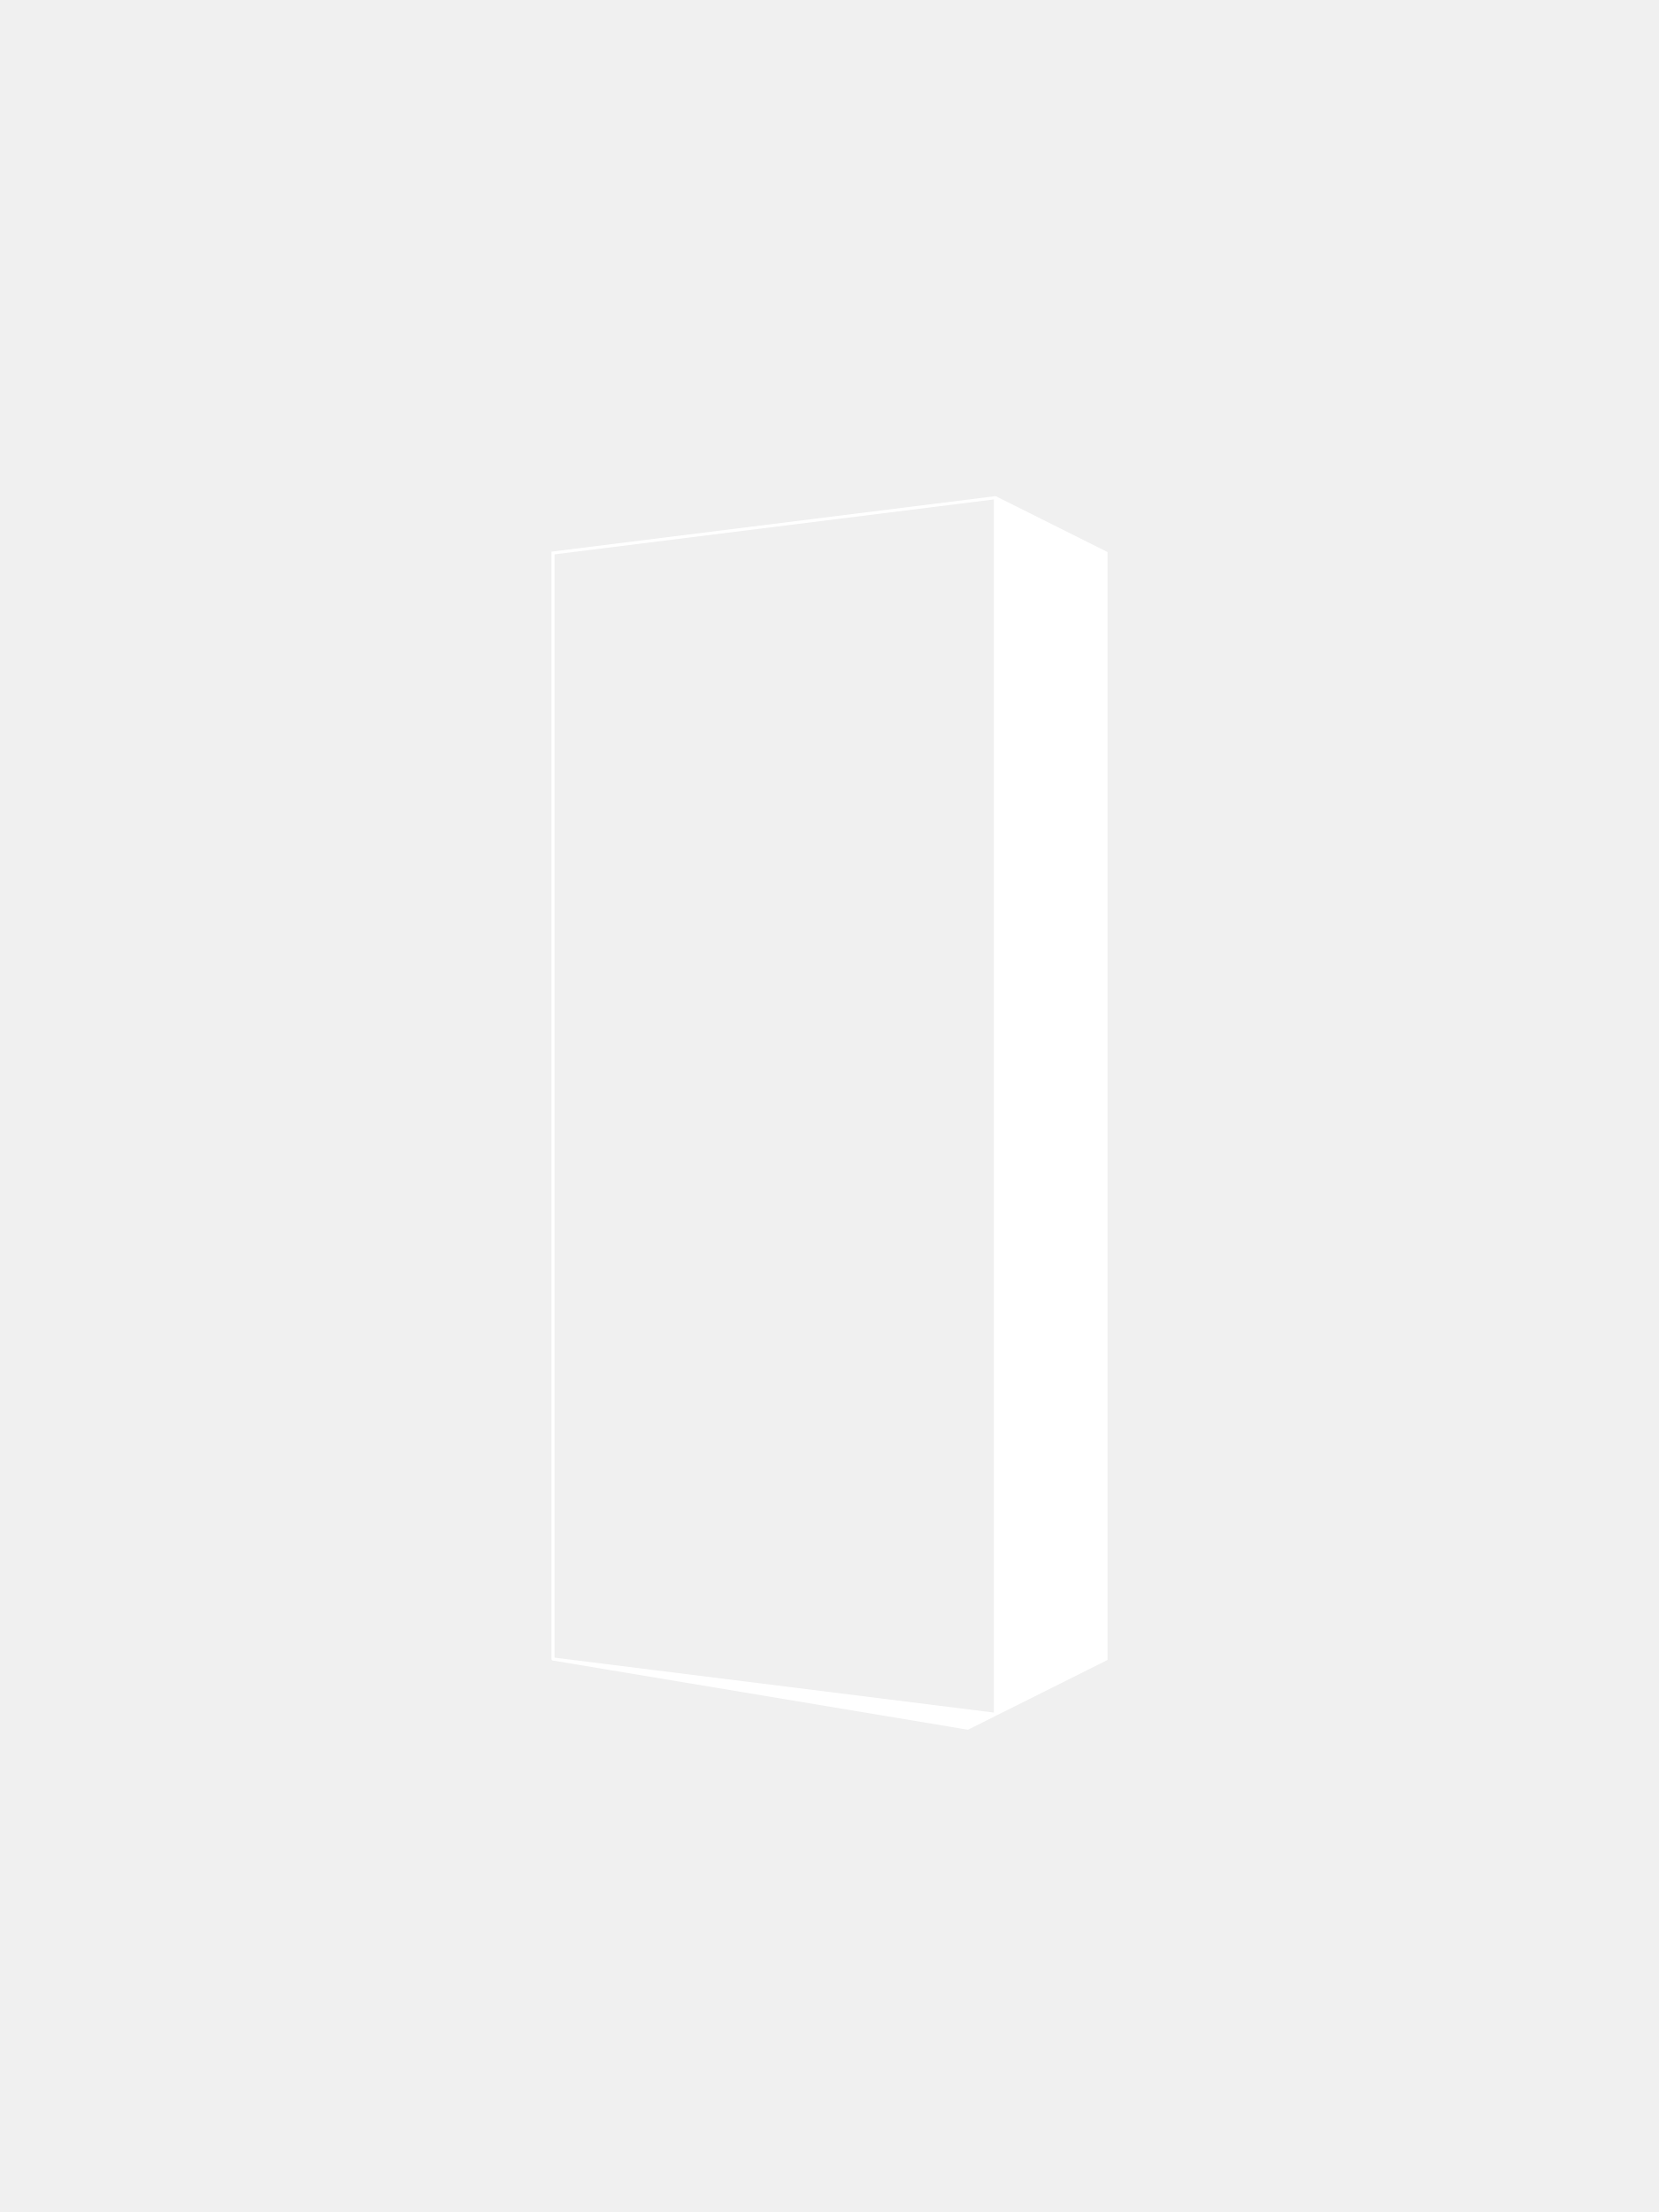
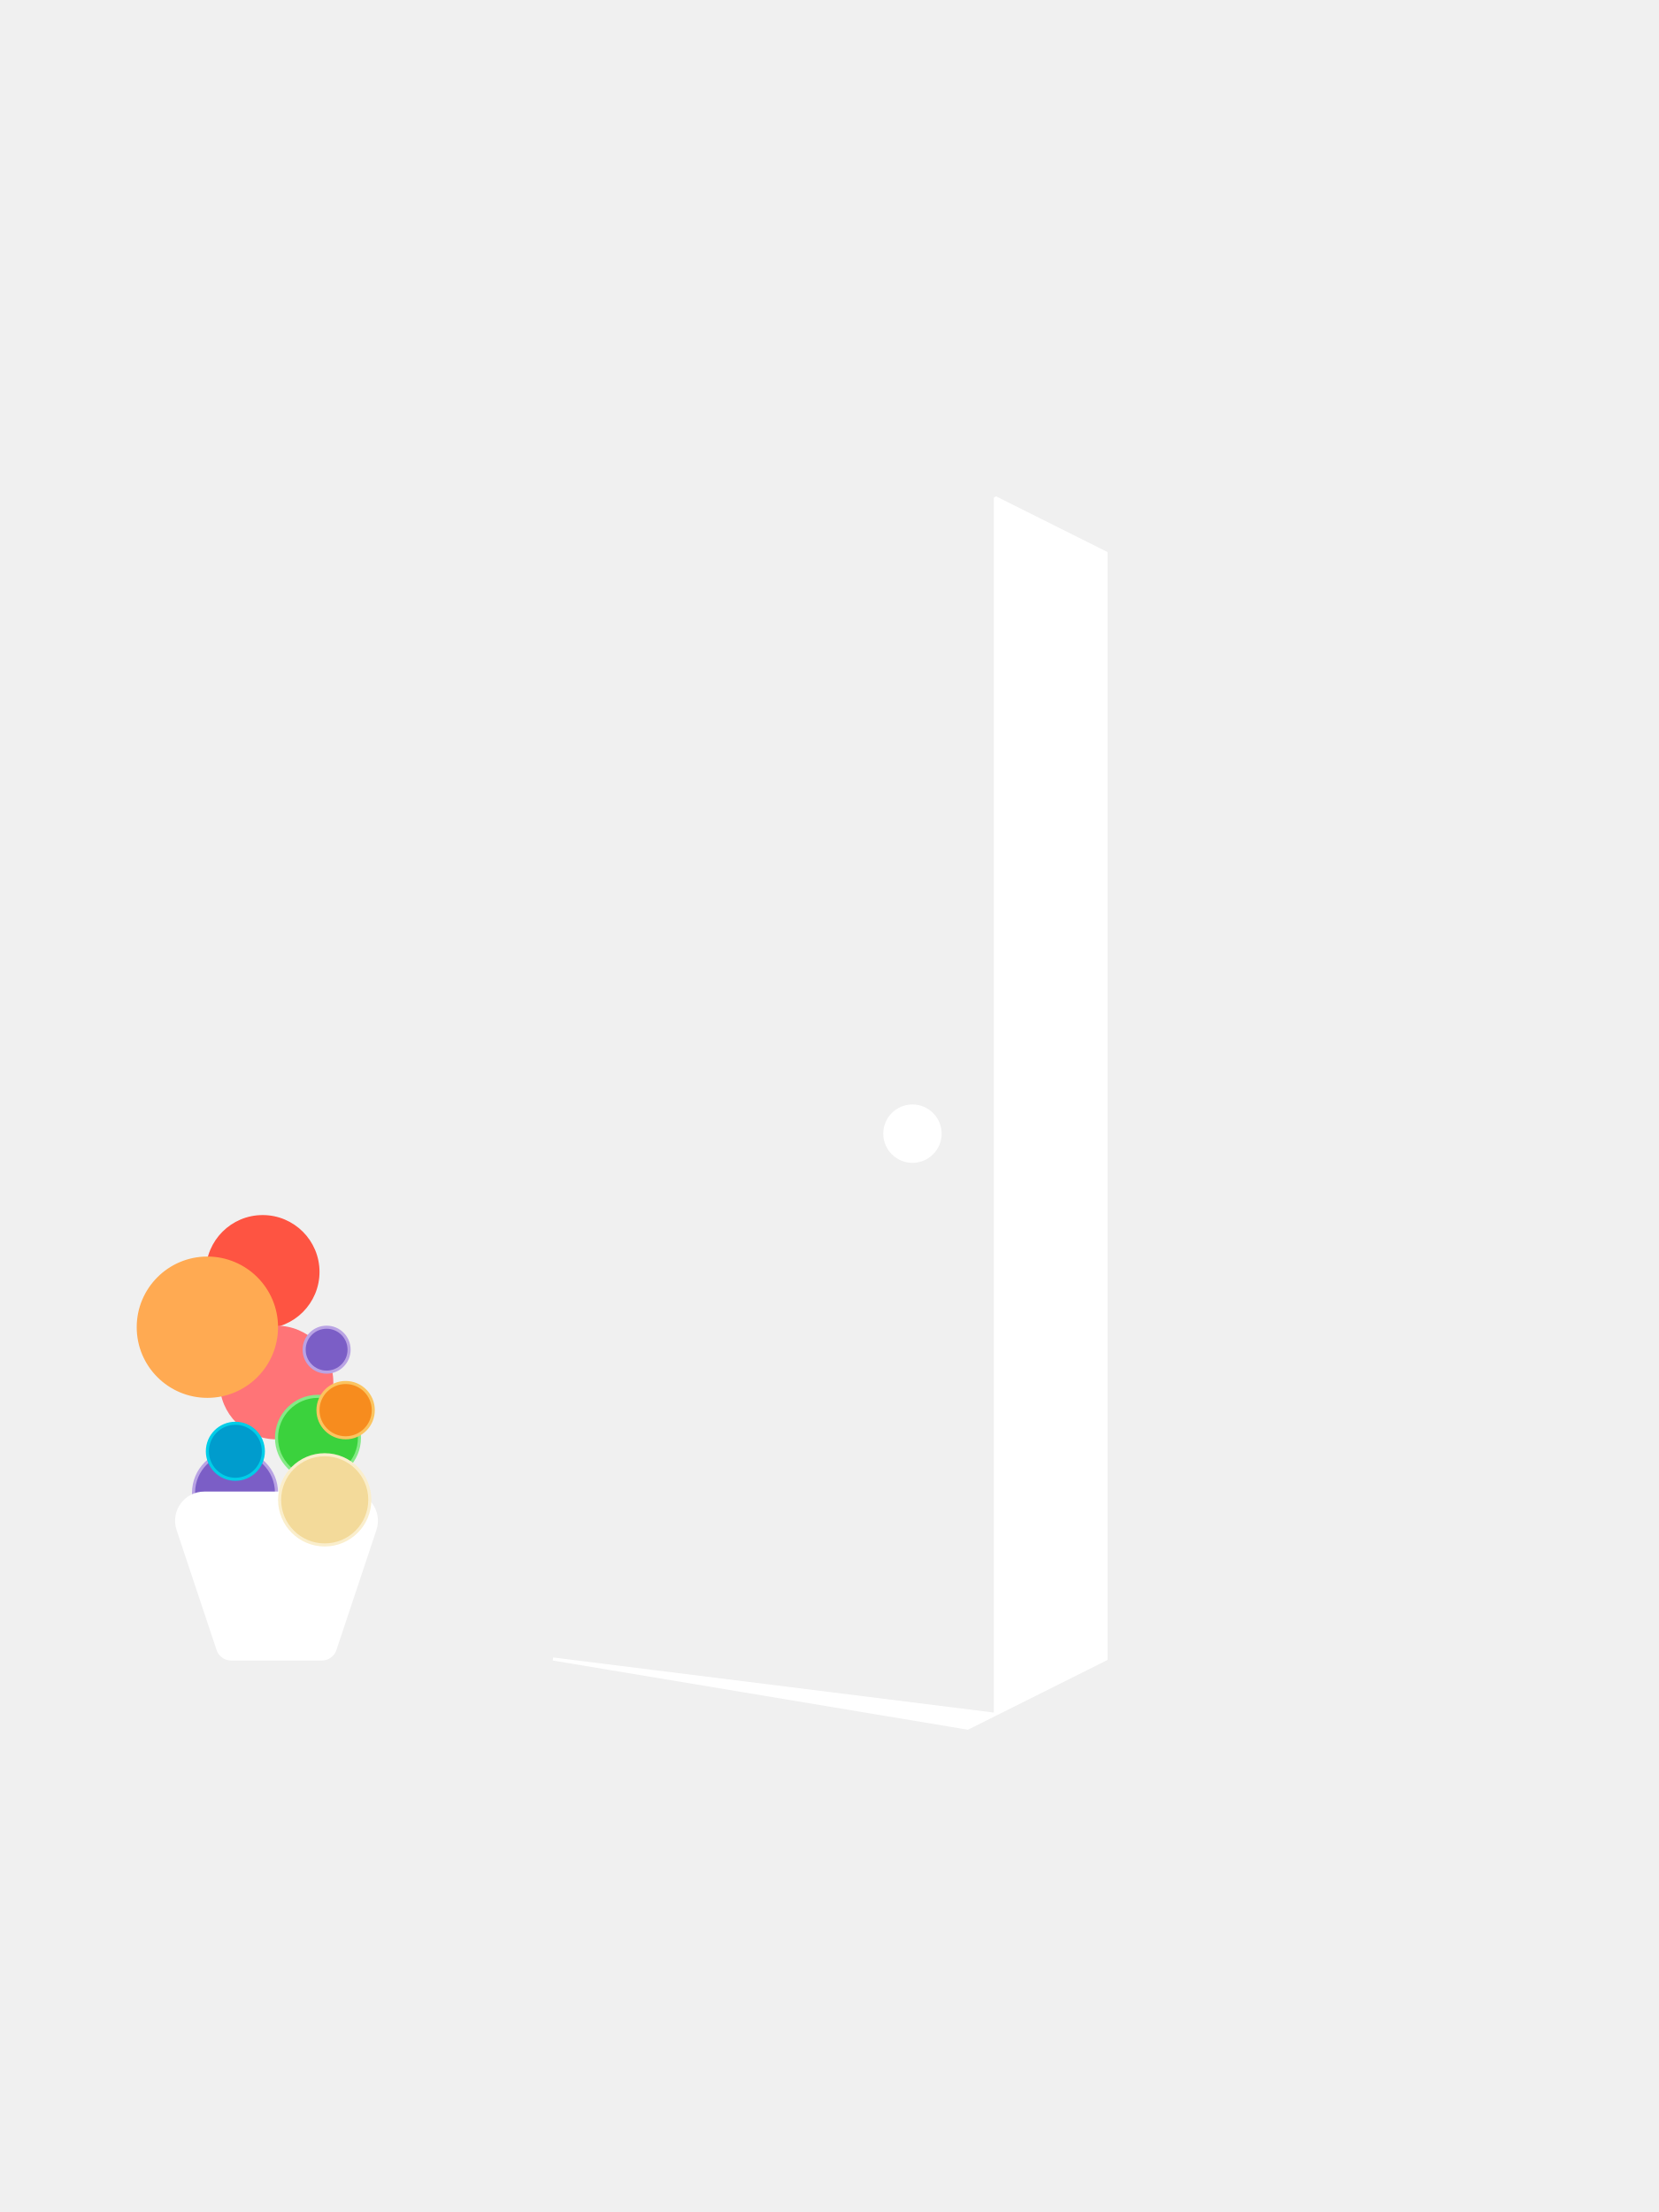
<svg xmlns="http://www.w3.org/2000/svg" width="100%" height="100%" viewBox="0 0 600 800" version="1.1" xml:space="preserve" style="fill-rule:evenodd;clip-rule:evenodd;stroke-linecap:round;stroke-miterlimit:1.5;">
  <g id="Layer1">
-     </g>
-   <path d="M200,600L200,200L360,180" style="fill:none;stroke:#fff;stroke-width:1.11px;" />
-   <path d="M360,180L400,200L400,600L360,620L360,180ZM200,600L360,620L350,625L200,600Z" style="fill:#fff;stroke:#fff;stroke-width:1.11px;" />
+     <circle cx="85" cy="539.875" r="15" style="fill:rgb(123,94,198);stroke:rgb(185,163,228);stroke-width:1.11px;" />
+     <path d="M78.86,596.581C79.541,598.623 81.452,600 83.604,600C91.204,600 108.796,600 116.396,600C118.548,600 120.459,598.623 121.14,596.581C123.879,588.364 130.95,567.151 135.613,553.162C136.629,550.113 136.118,546.761 134.238,544.153C132.359,541.545 129.34,540 126.126,540C111.478,540 88.522,540 73.874,540C70.66,540 67.641,541.545 65.762,544.153C63.882,546.761 63.371,550.113 64.387,553.162C69.05,567.151 76.121,588.364 78.86,596.581Z" style="fill:white;stroke:white;stroke-width:1.11px;" />
+     <circle cx="95" cy="460" r="20" style="fill:rgb(254,84,66);stroke:rgb(254,84,66);stroke-width:1.11px;" />
+     <circle cx="100" cy="500" r="20" style="fill:rgb(255,116,119);stroke:rgb(255,116,119);stroke-width:1.11px;" />
+     <circle cx="75" cy="480" r="25" style="fill:rgb(255,170,82);stroke:rgb(255,170,82);stroke-width:1.11px;" />
+     <circle cx="85.125" cy="524.875" r="10.125" style="fill:rgb(0,156,205);stroke:rgb(0,205,232);stroke-width:1.11px;" />
+     <circle cx="115" cy="520" r="15" style="fill:rgb(59,210,61);stroke:rgb(132,234,134);stroke-width:1.11px;" />
+     <circle cx="118.125" cy="488.125" r="8.125" style="fill:rgb(123,94,198);stroke:rgb(185,163,228);stroke-width:1.11px;" />
+     <circle cx="117.437" cy="542.437" r="16.313" style="fill:rgb(243,218,154);stroke:rgb(250,238,204);stroke-width:1.11px;" />
+     <circle cx="125" cy="510" r="10" style="fill:rgb(247,140,30);stroke:rgb(251,196,96);stroke-width:1.11px;" />
+   </g>
+   <circle cx="330" cy="410" r="10" style="fill:white;stroke:white;stroke-width:1.11px;" />
+   <path d="M360,180L400,200L400,600L360,620L360,180ZM200,600L360,620L350,625L200,600Z" style="fill:white;stroke:white;stroke-width:1.11px;" />
</svg>
